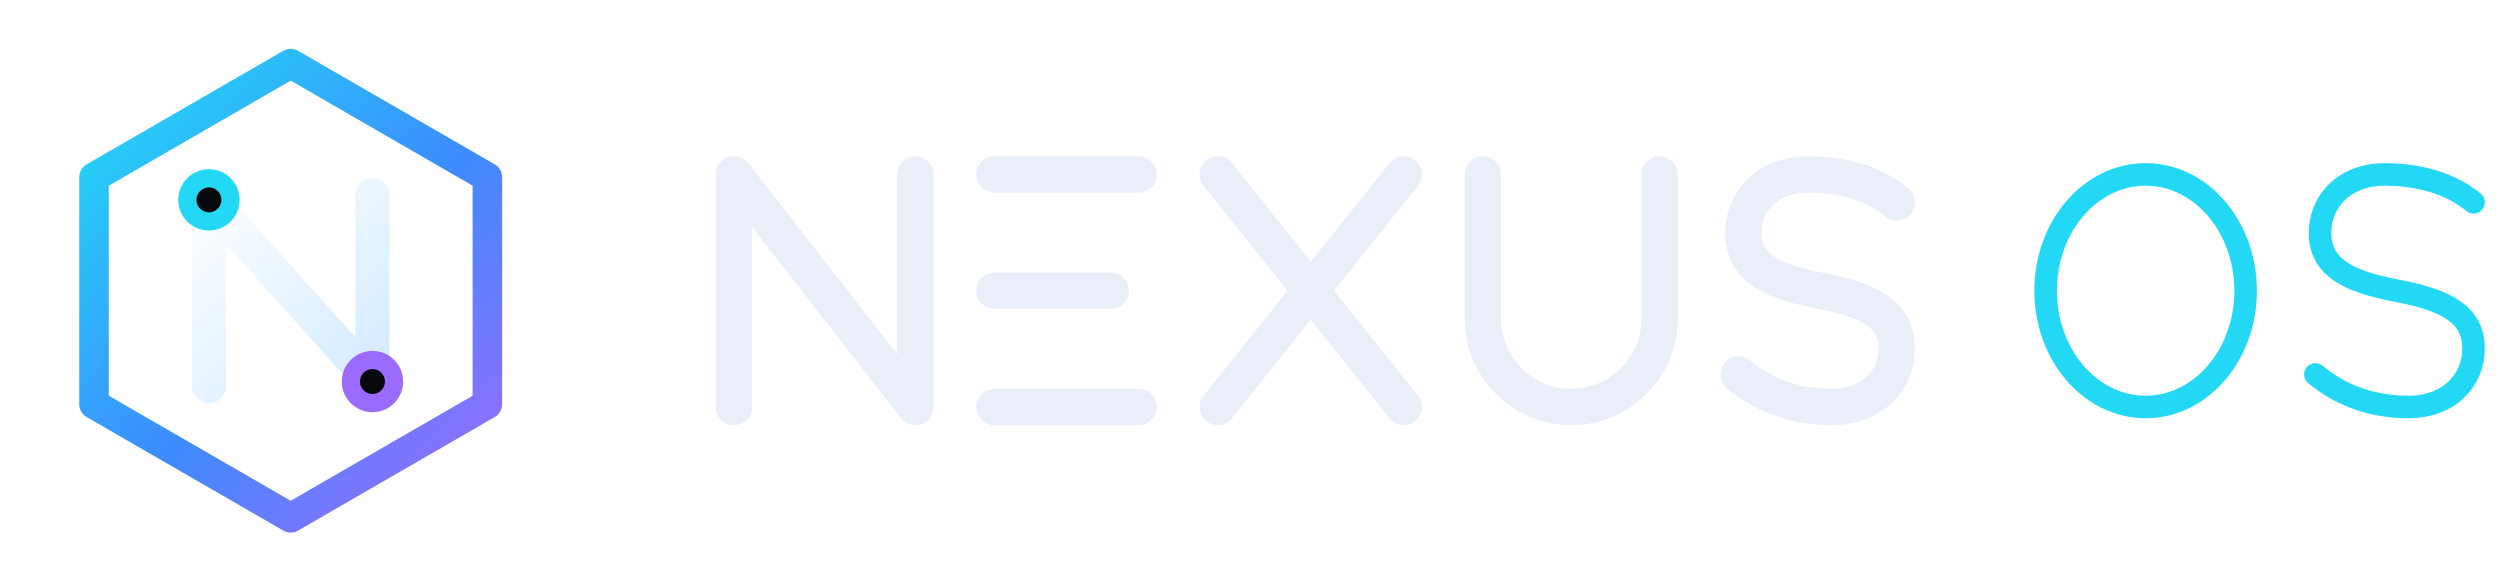
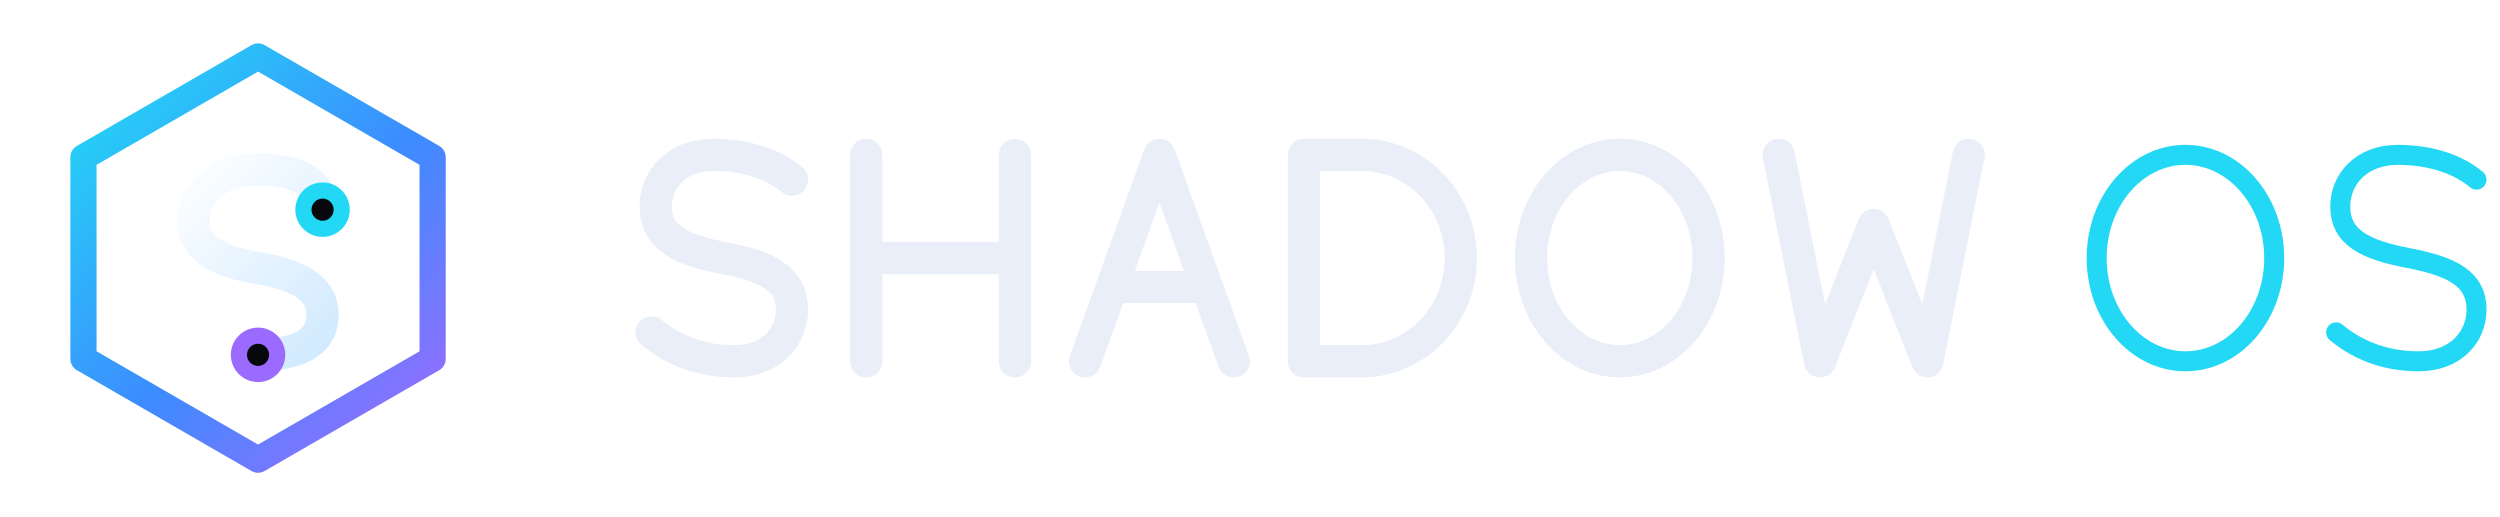
- <svg xmlns="http://www.w3.org/2000/svg" width="688" height="160" viewBox="0 0 688.00 160">
+ <svg xmlns="http://www.w3.org/2000/svg" width="775" height="160" viewBox="0 0 775.04 160">
  <g transform="scale(0.625)">
    <defs>
      <linearGradient id="nx-g" gradientUnits="userSpaceOnUse" x1="40" y1="40" x2="216" y2="216">
        <stop offset="0" stop-color="#22D8F5" />
        <stop offset="0.55" stop-color="#3D8BFF" />
        <stop offset="1" stop-color="#9B6BFF" />
      </linearGradient>
      <linearGradient id="nx-n" gradientUnits="userSpaceOnUse" x1="84" y1="84" x2="172" y2="172">
        <stop offset="0" stop-color="#FFFFFF" />
        <stop offset="1" stop-color="#CFE9FF" />
      </linearGradient>
      <filter id="nx-glow" x="-30%" y="-30%" width="160%" height="160%">
        <feGaussianBlur stdDeviation="9" />
      </filter>
    </defs>
    <path d="M128.00 28.00 L214.60 78.00 L214.60 178.00 L128.00 228.00 L41.40 178.00 L41.40 78.00Z" fill="none" stroke="url(#nx-g)" stroke-width="13" stroke-linejoin="round" />
-     <path d="M92 170V88L164 168V86" fill="none" stroke="url(#nx-n)" stroke-width="15" stroke-linecap="round" stroke-linejoin="round" />
-     <circle cx="92" cy="88" r="13.5" fill="#22D8F5" />
-     <circle cx="92" cy="88" r="5.5" fill="#06080C" />
-     <circle cx="164" cy="168" r="13.5" fill="#9B6BFF" />
-     <circle cx="164" cy="168" r="5.5" fill="#06080C" />
+     <path d="M160 104 C160 90 146 84 128 84 C108 84 96 95 96 110 C96 124 110 130 128 133 C146 136 160 142 160 156 C160 171 146 176 128 176" fill="none" stroke="url(#nx-n)" stroke-width="16" stroke-linecap="round" stroke-linejoin="round" />
+     <circle cx="160" cy="104" r="13.5" fill="#22D8F5" />
+     <circle cx="160" cy="104" r="5.5" fill="#06080C" />
+     <circle cx="128" cy="176" r="13.5" fill="#9B6BFF" />
+     <circle cx="128" cy="176" r="5.5" fill="#06080C" />
  </g>
  <g transform="translate(196 42.00)">
-     <path transform="translate(6.00 6) scale(0.64)" d="M0 100V0L78 100V0" fill="none" stroke="#E9EEF8" stroke-width="15.62" stroke-linecap="round" stroke-linejoin="round" />
-     <path transform="translate(77.68 6) scale(0.64)" d="M0 0H62M0 50H50M0 100H62" fill="none" stroke="#E9EEF8" stroke-width="15.62" stroke-linecap="round" stroke-linejoin="round" />
-     <path transform="translate(139.12 6) scale(0.64)" d="M0 0L80 100M80 0L0 100" fill="none" stroke="#E9EEF8" stroke-width="15.62" stroke-linecap="round" stroke-linejoin="round" />
-     <path transform="translate(212.08 6) scale(0.64)" d="M0 0V62A38 38 0 0 0 76 62V0" fill="none" stroke="#E9EEF8" stroke-width="15.62" stroke-linecap="round" stroke-linejoin="round" />
-     <path transform="translate(282.48 6) scale(0.64)" d="M68 12C56 2 40 0 30 0 12 0 2 12 2 25 2 40 14 46 35 50 56 54 68 60 68 75 68 88 58 100 40 100 26 100 12 96 0 86" fill="none" stroke="#E9EEF8" stroke-width="15.62" stroke-linecap="round" stroke-linejoin="round" />
-     <path transform="translate(366.96 6) scale(0.64)" d="M43 0A43 50 0 1 0 43 100 43 50 0 1 0 43 0Z" fill="none" stroke="#22D8F5" stroke-width="9.69" stroke-linecap="round" stroke-linejoin="round" />
-     <path transform="translate(441.20 6) scale(0.64)" d="M68 12C56 2 40 0 30 0 12 0 2 12 2 25 2 40 14 46 35 50 56 54 68 60 68 75 68 88 58 100 40 100 26 100 12 96 0 86" fill="none" stroke="#22D8F5" stroke-width="9.69" stroke-linecap="round" stroke-linejoin="round" />
+     <path transform="translate(6.00 6) scale(0.64)" d="M68 12C56 2 40 0 30 0 12 0 2 12 2 25 2 40 14 46 35 50 56 54 68 60 68 75 68 88 58 100 40 100 26 100 12 96 0 86" fill="none" stroke="#E9EEF8" stroke-width="15.62" stroke-linecap="round" stroke-linejoin="round" />
+     <path transform="translate(72.56 6) scale(0.64)" d="M0 0V100M72 0V100M0 50H72" fill="none" stroke="#E9EEF8" stroke-width="15.62" stroke-linecap="round" stroke-linejoin="round" />
+     <path transform="translate(140.40 6) scale(0.64)" d="M0 100L36 0L72 100M14 64H58" fill="none" stroke="#E9EEF8" stroke-width="15.62" stroke-linecap="round" stroke-linejoin="round" />
+     <path transform="translate(208.24 6) scale(0.64)" d="M0 100V0H28A48 50 0 0 1 28 100Z" fill="none" stroke="#E9EEF8" stroke-width="15.62" stroke-linecap="round" stroke-linejoin="round" />
+     <path transform="translate(278.64 6) scale(0.64)" d="M43 0A43 50 0 1 0 43 100 43 50 0 1 0 43 0Z" fill="none" stroke="#E9EEF8" stroke-width="15.62" stroke-linecap="round" stroke-linejoin="round" />
+     <path transform="translate(355.44 6) scale(0.64)" d="M0 0L20 100L46 34L72 100L92 0" fill="none" stroke="#E9EEF8" stroke-width="15.62" stroke-linecap="round" stroke-linejoin="round" />
+     <path transform="translate(454.00 6) scale(0.64)" d="M43 0A43 50 0 1 0 43 100 43 50 0 1 0 43 0Z" fill="none" stroke="#22D8F5" stroke-width="9.69" stroke-linecap="round" stroke-linejoin="round" />
+     <path transform="translate(528.24 6) scale(0.64)" d="M68 12C56 2 40 0 30 0 12 0 2 12 2 25 2 40 14 46 35 50 56 54 68 60 68 75 68 88 58 100 40 100 26 100 12 96 0 86" fill="none" stroke="#22D8F5" stroke-width="9.69" stroke-linecap="round" stroke-linejoin="round" />
  </g>
</svg>
